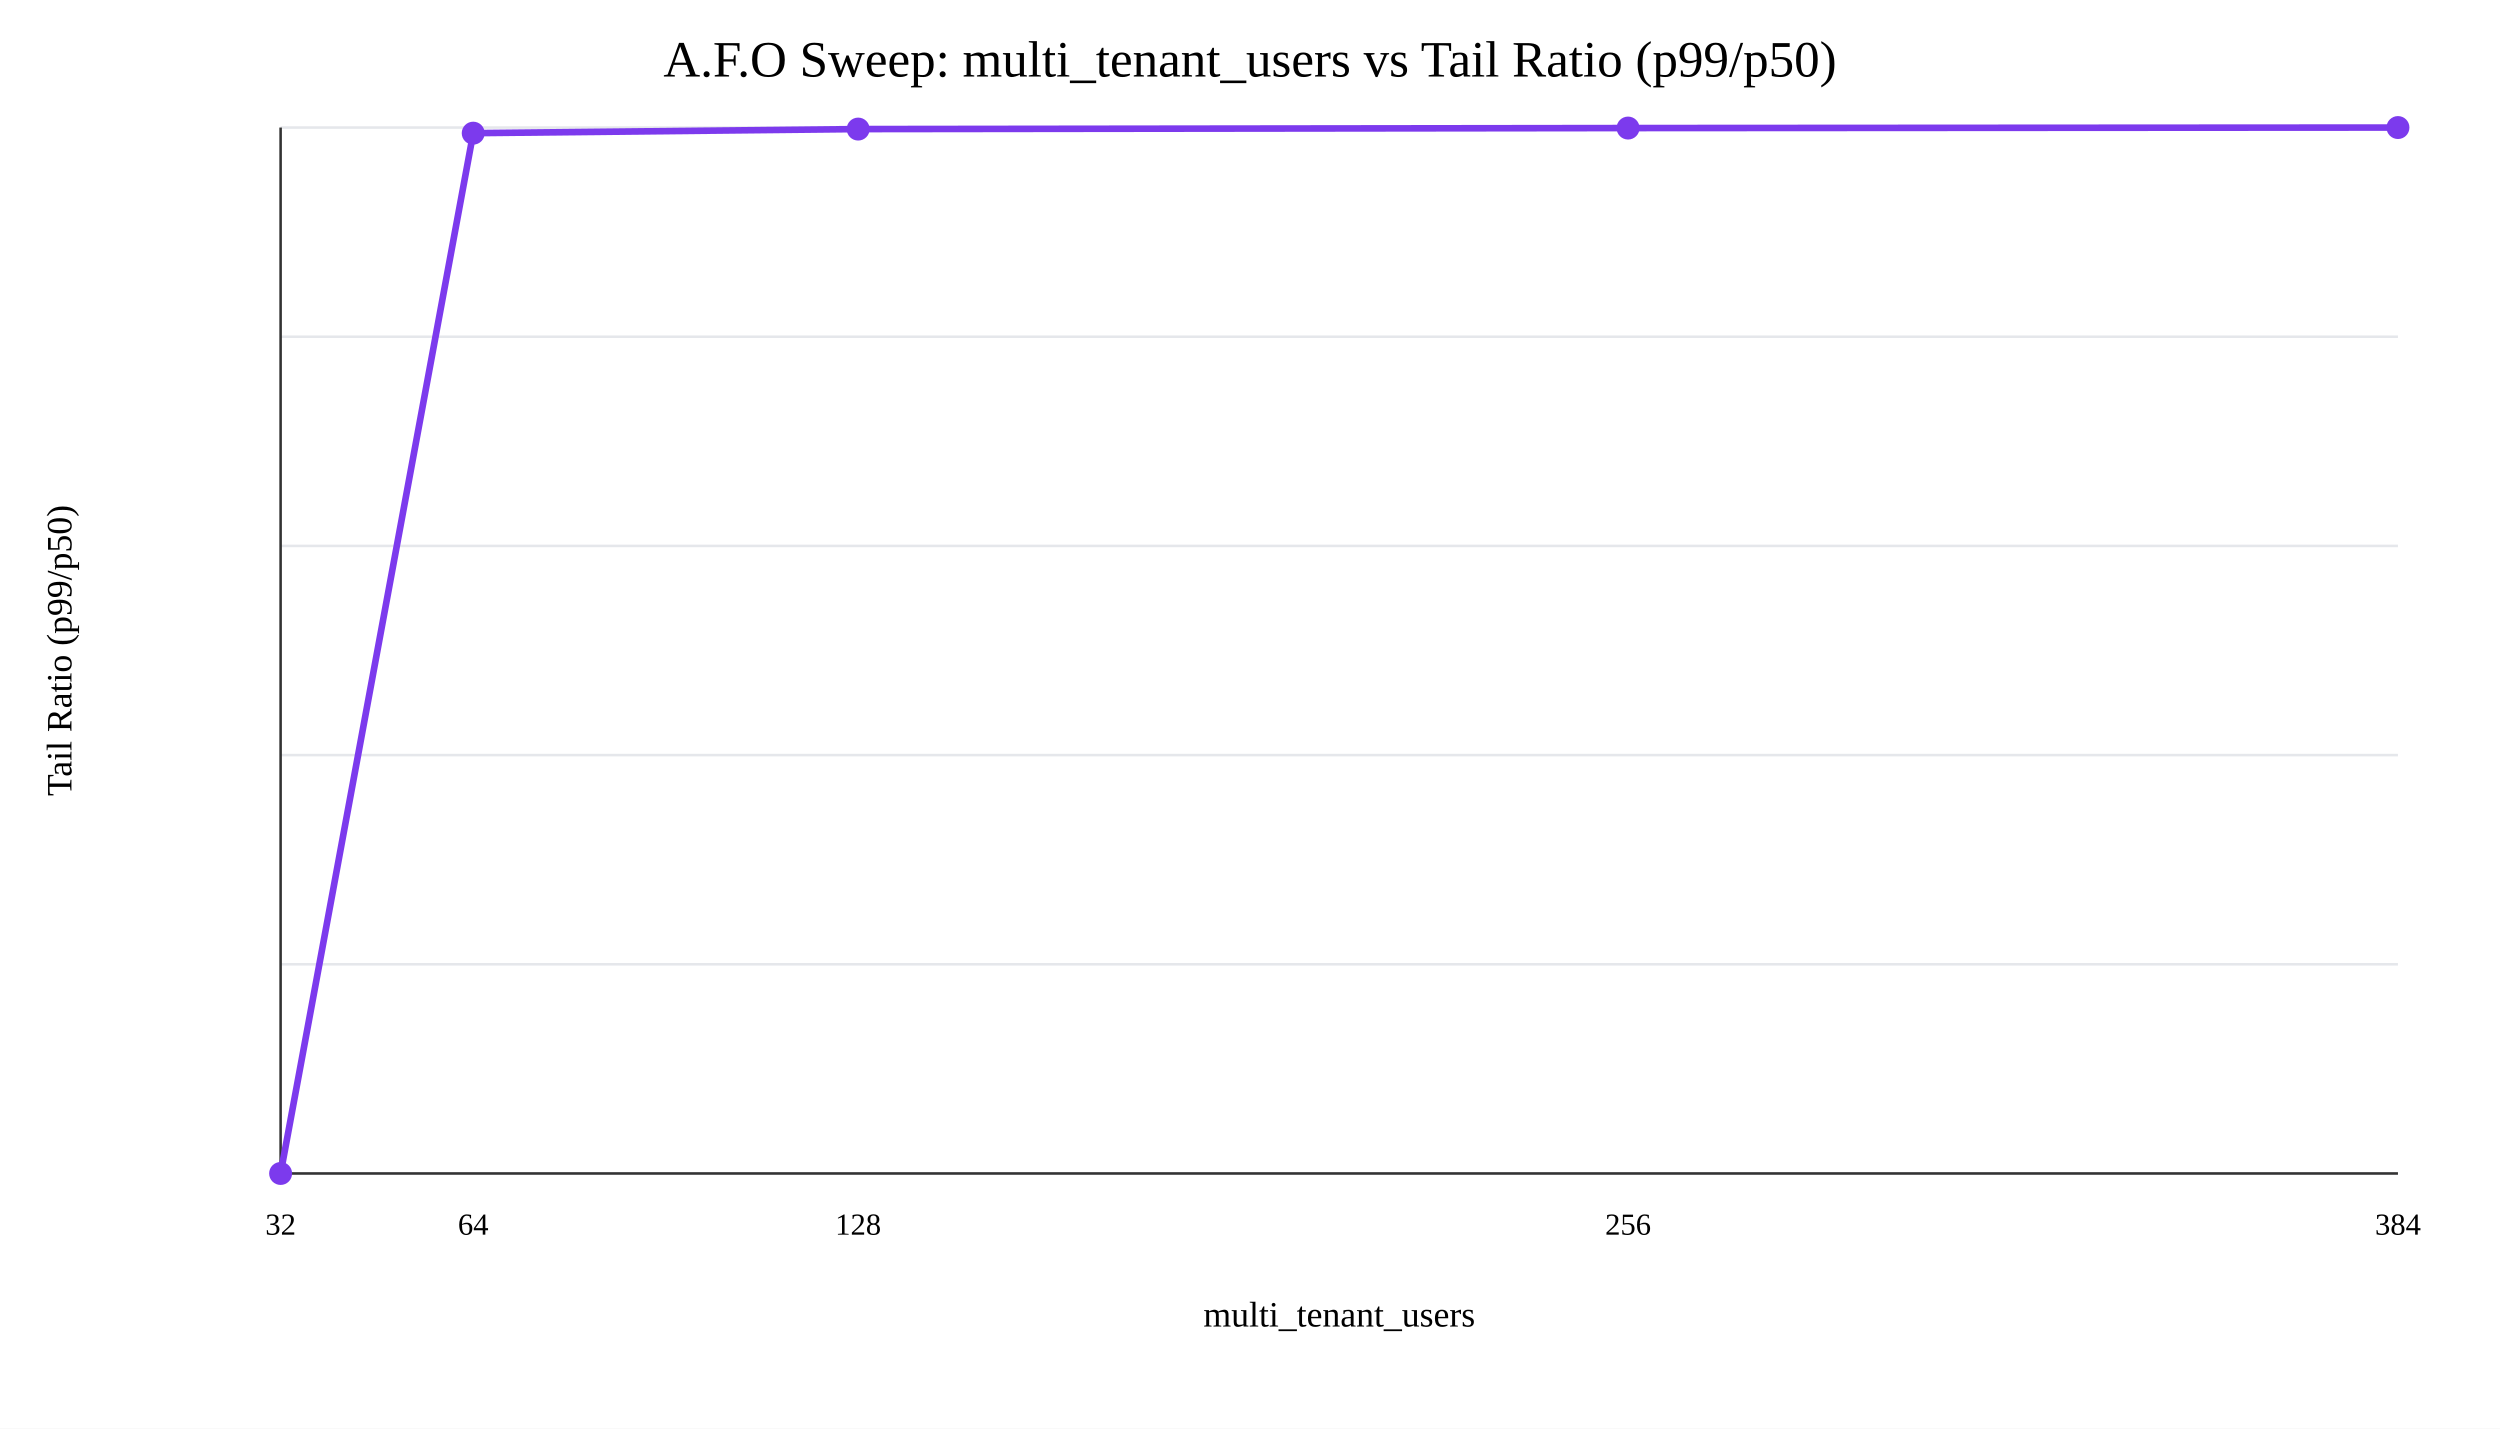
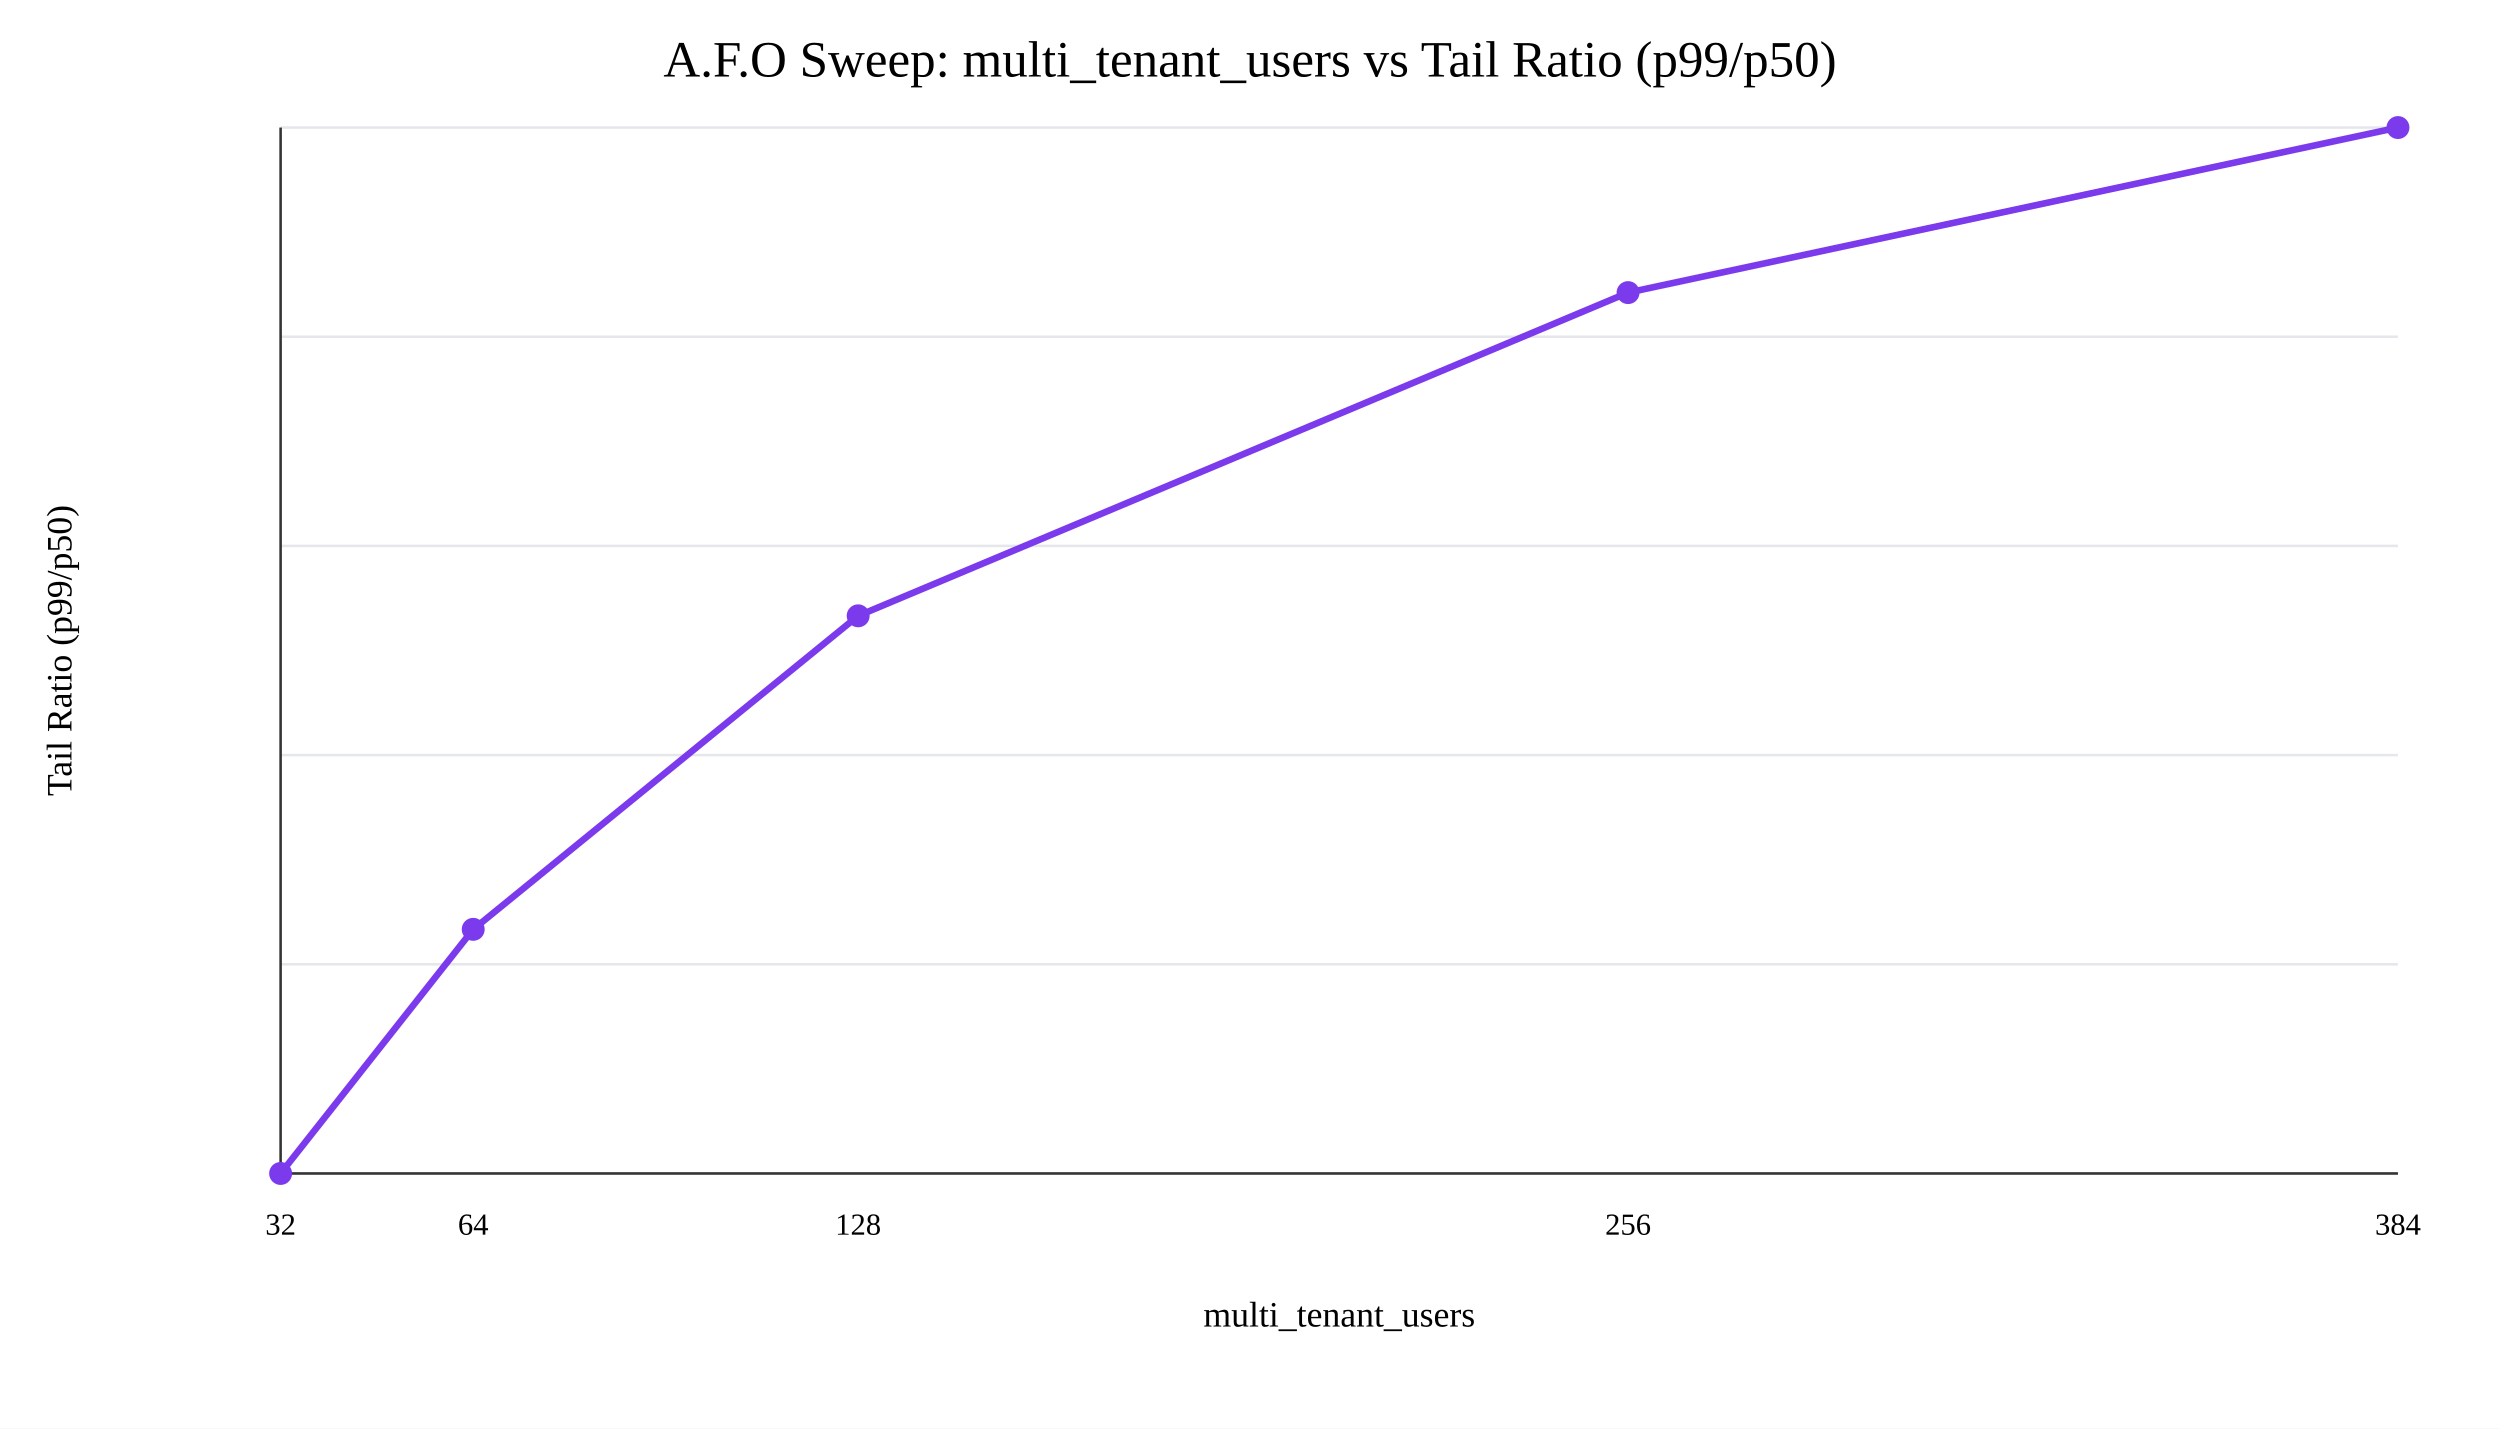
<svg xmlns="http://www.w3.org/2000/svg" width="980" height="560">
  <rect x="0" y="0" width="980" height="560" fill="#ffffff" />
  <text x="490.0" y="30" text-anchor="middle" font-size="20" font-family="Times New Roman">A.F.O Sweep: multi_tenant_users vs Tail Ratio (p99/p50)</text>
  <line x1="110" y1="50.0" x2="940" y2="50.0" stroke="#e5e7eb" />
  <line x1="110" y1="132.0" x2="940" y2="132.0" stroke="#e5e7eb" />
  <line x1="110" y1="214.0" x2="940" y2="214.0" stroke="#e5e7eb" />
  <line x1="110" y1="296.0" x2="940" y2="296.0" stroke="#e5e7eb" />
  <line x1="110" y1="378.0" x2="940" y2="378.0" stroke="#e5e7eb" />
  <line x1="110" y1="460.0" x2="940" y2="460.0" stroke="#e5e7eb" />
  <line x1="110" y1="460" x2="940" y2="460" stroke="#333" />
  <line x1="110" y1="50" x2="110" y2="460" stroke="#333" />
-   <polyline fill="none" stroke="#7c3aed" stroke-width="2.6" points="110.0,460.0 185.5,52.2 336.4,50.6 638.2,50.2 940.0,50.0" />
+   <polyline fill="none" stroke="#7c3aed" stroke-width="2.6" points="110.0,460.0 185.5,364.3 336.4,241.4 638.2,114.7 940.0,50.0" />
  <circle cx="110.0" cy="460.0" r="4.5" fill="#7c3aed" />
-   <circle cx="185.5" cy="52.2" r="4.5" fill="#7c3aed" />
-   <circle cx="336.4" cy="50.6" r="4.5" fill="#7c3aed" />
-   <circle cx="638.2" cy="50.2" r="4.5" fill="#7c3aed" />
+   <circle cx="185.5" cy="364.3" r="4.5" fill="#7c3aed" />
+   <circle cx="336.4" cy="241.4" r="4.5" fill="#7c3aed" />
+   <circle cx="638.2" cy="114.7" r="4.5" fill="#7c3aed" />
  <circle cx="940.0" cy="50.0" r="4.5" fill="#7c3aed" />
  <text x="110.0" y="484.0" text-anchor="middle" font-size="12" font-family="Times New Roman">32</text>
  <text x="185.5" y="484.0" text-anchor="middle" font-size="12" font-family="Times New Roman">64</text>
  <text x="336.4" y="484.0" text-anchor="middle" font-size="12" font-family="Times New Roman">128</text>
  <text x="638.2" y="484.0" text-anchor="middle" font-size="12" font-family="Times New Roman">256</text>
  <text x="940.0" y="484.0" text-anchor="middle" font-size="12" font-family="Times New Roman">384</text>
  <text x="525.0" y="520" text-anchor="middle" font-size="14" font-family="Times New Roman">multi_tenant_users</text>
  <text x="28" y="255.0" transform="rotate(-90 28,255.0)" text-anchor="middle" font-size="14" font-family="Times New Roman">Tail Ratio (p99/p50)</text>
</svg>
